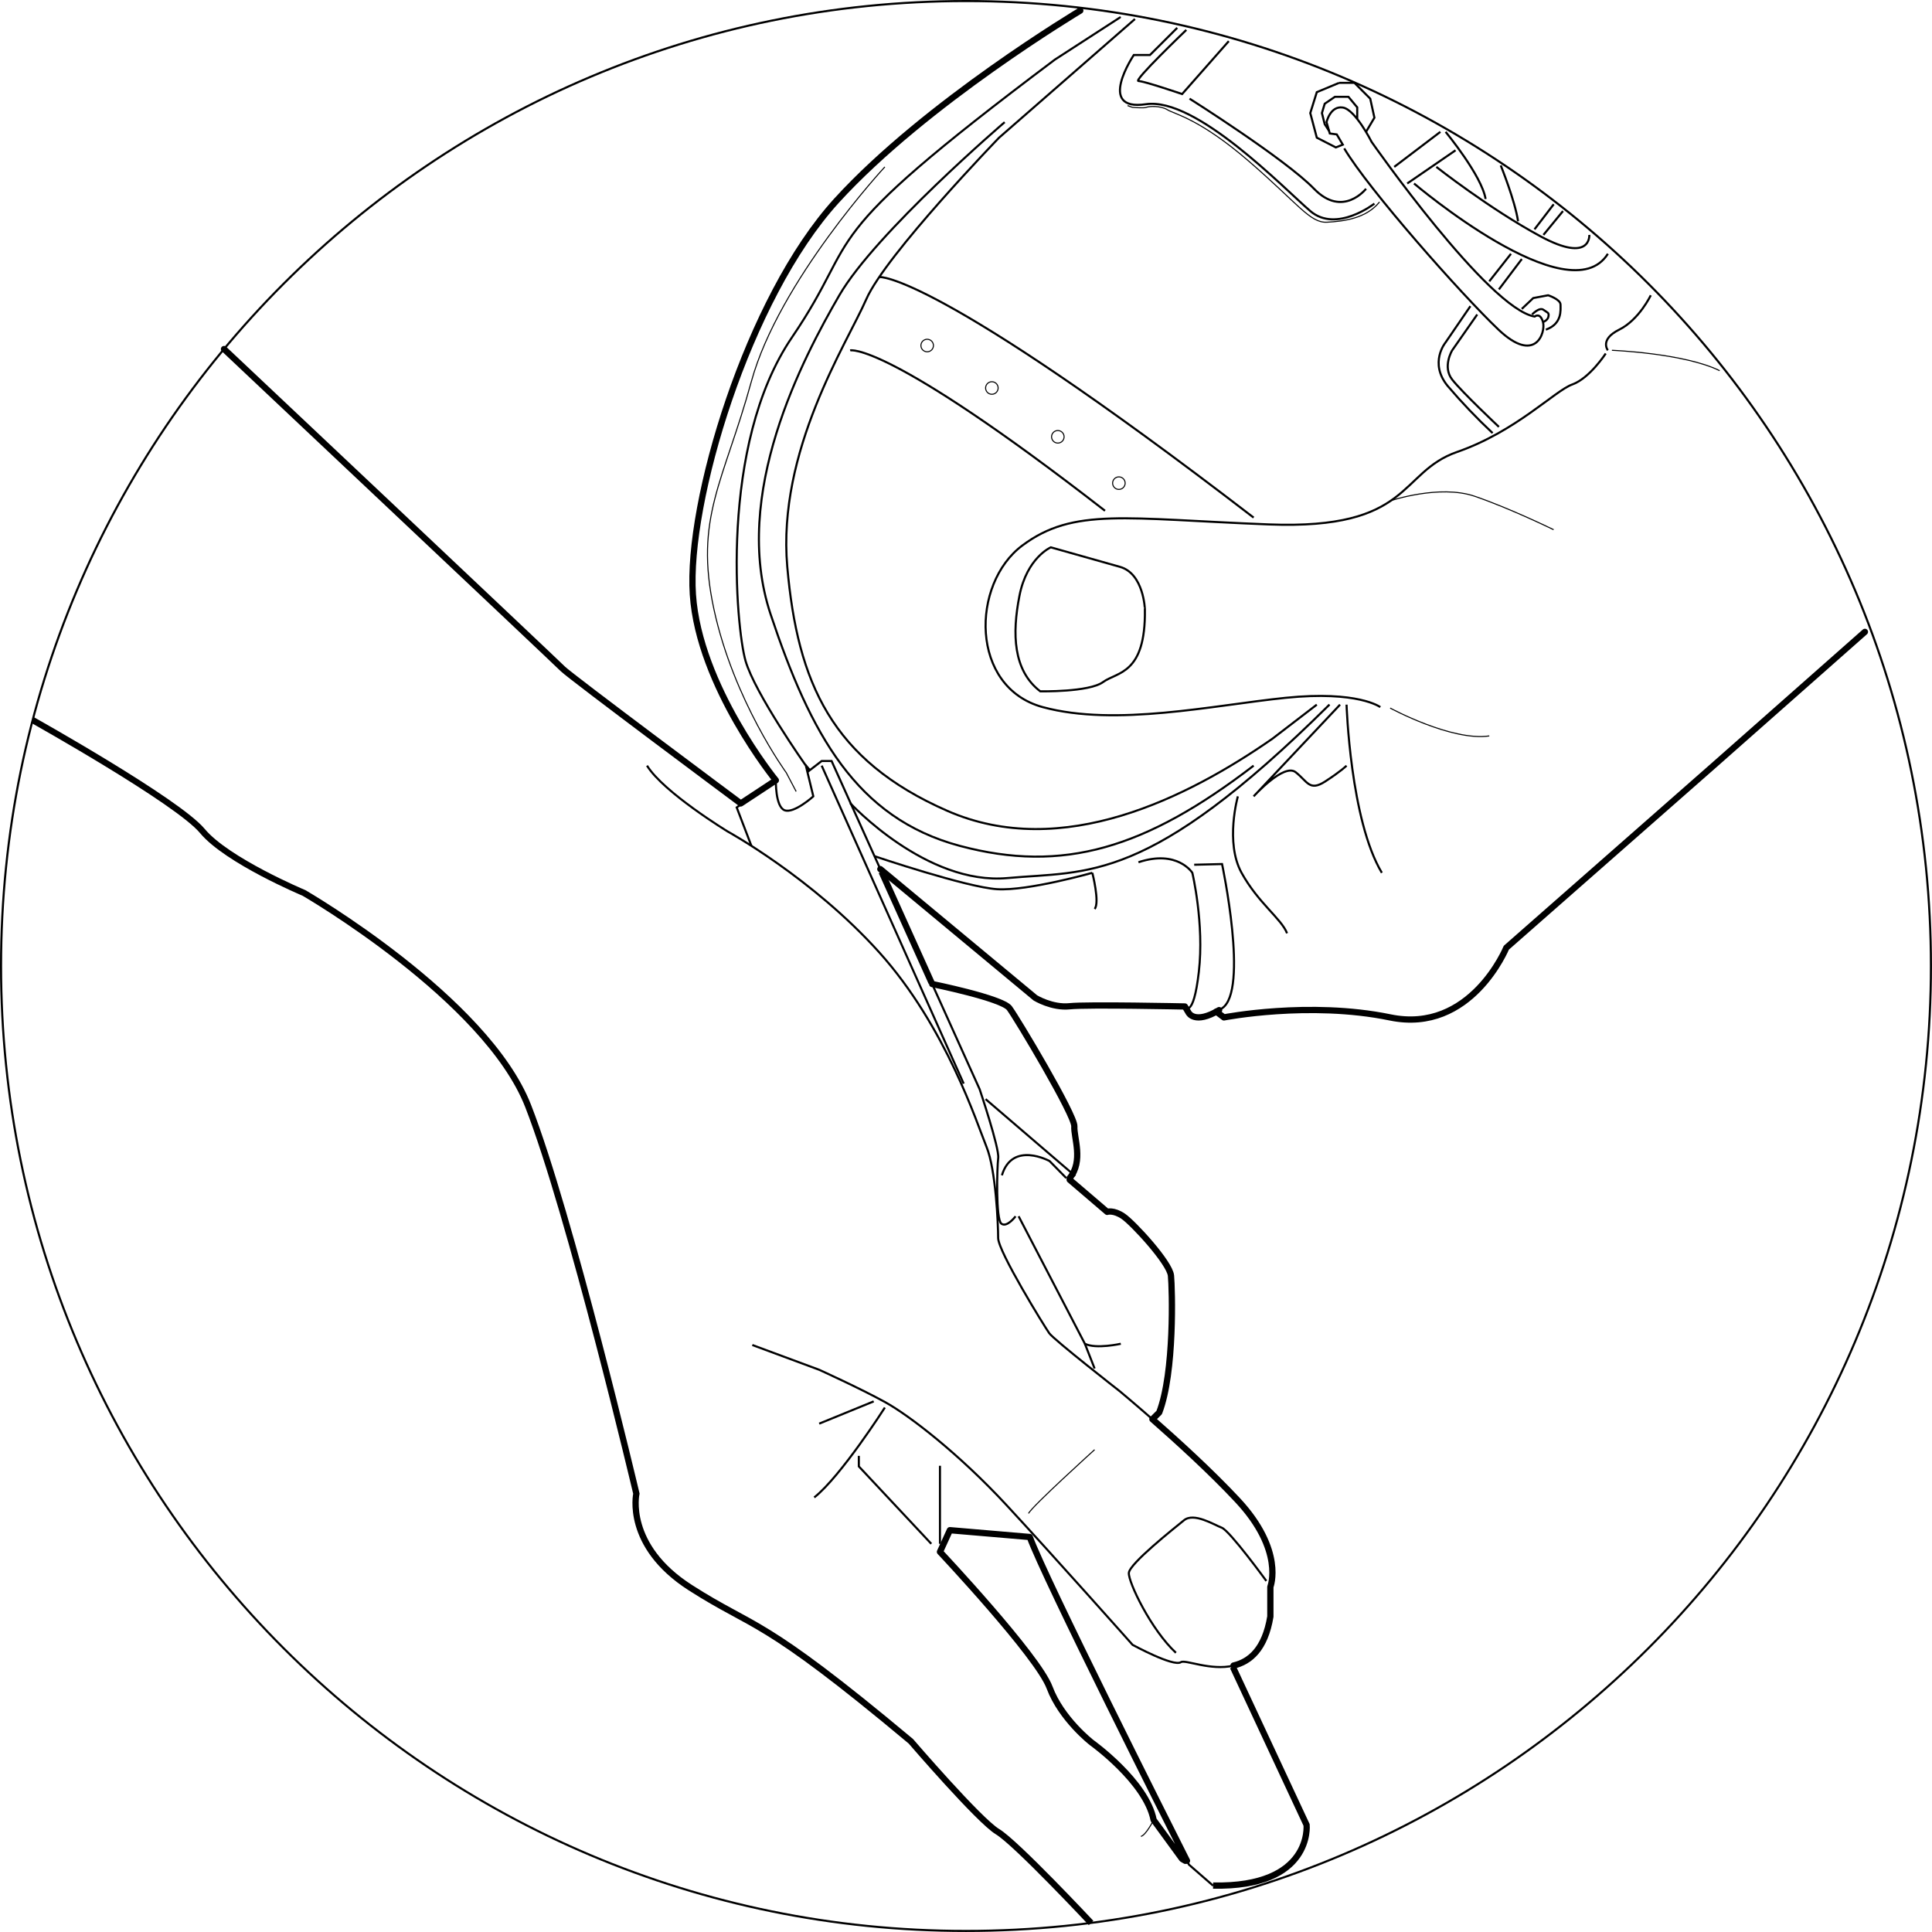
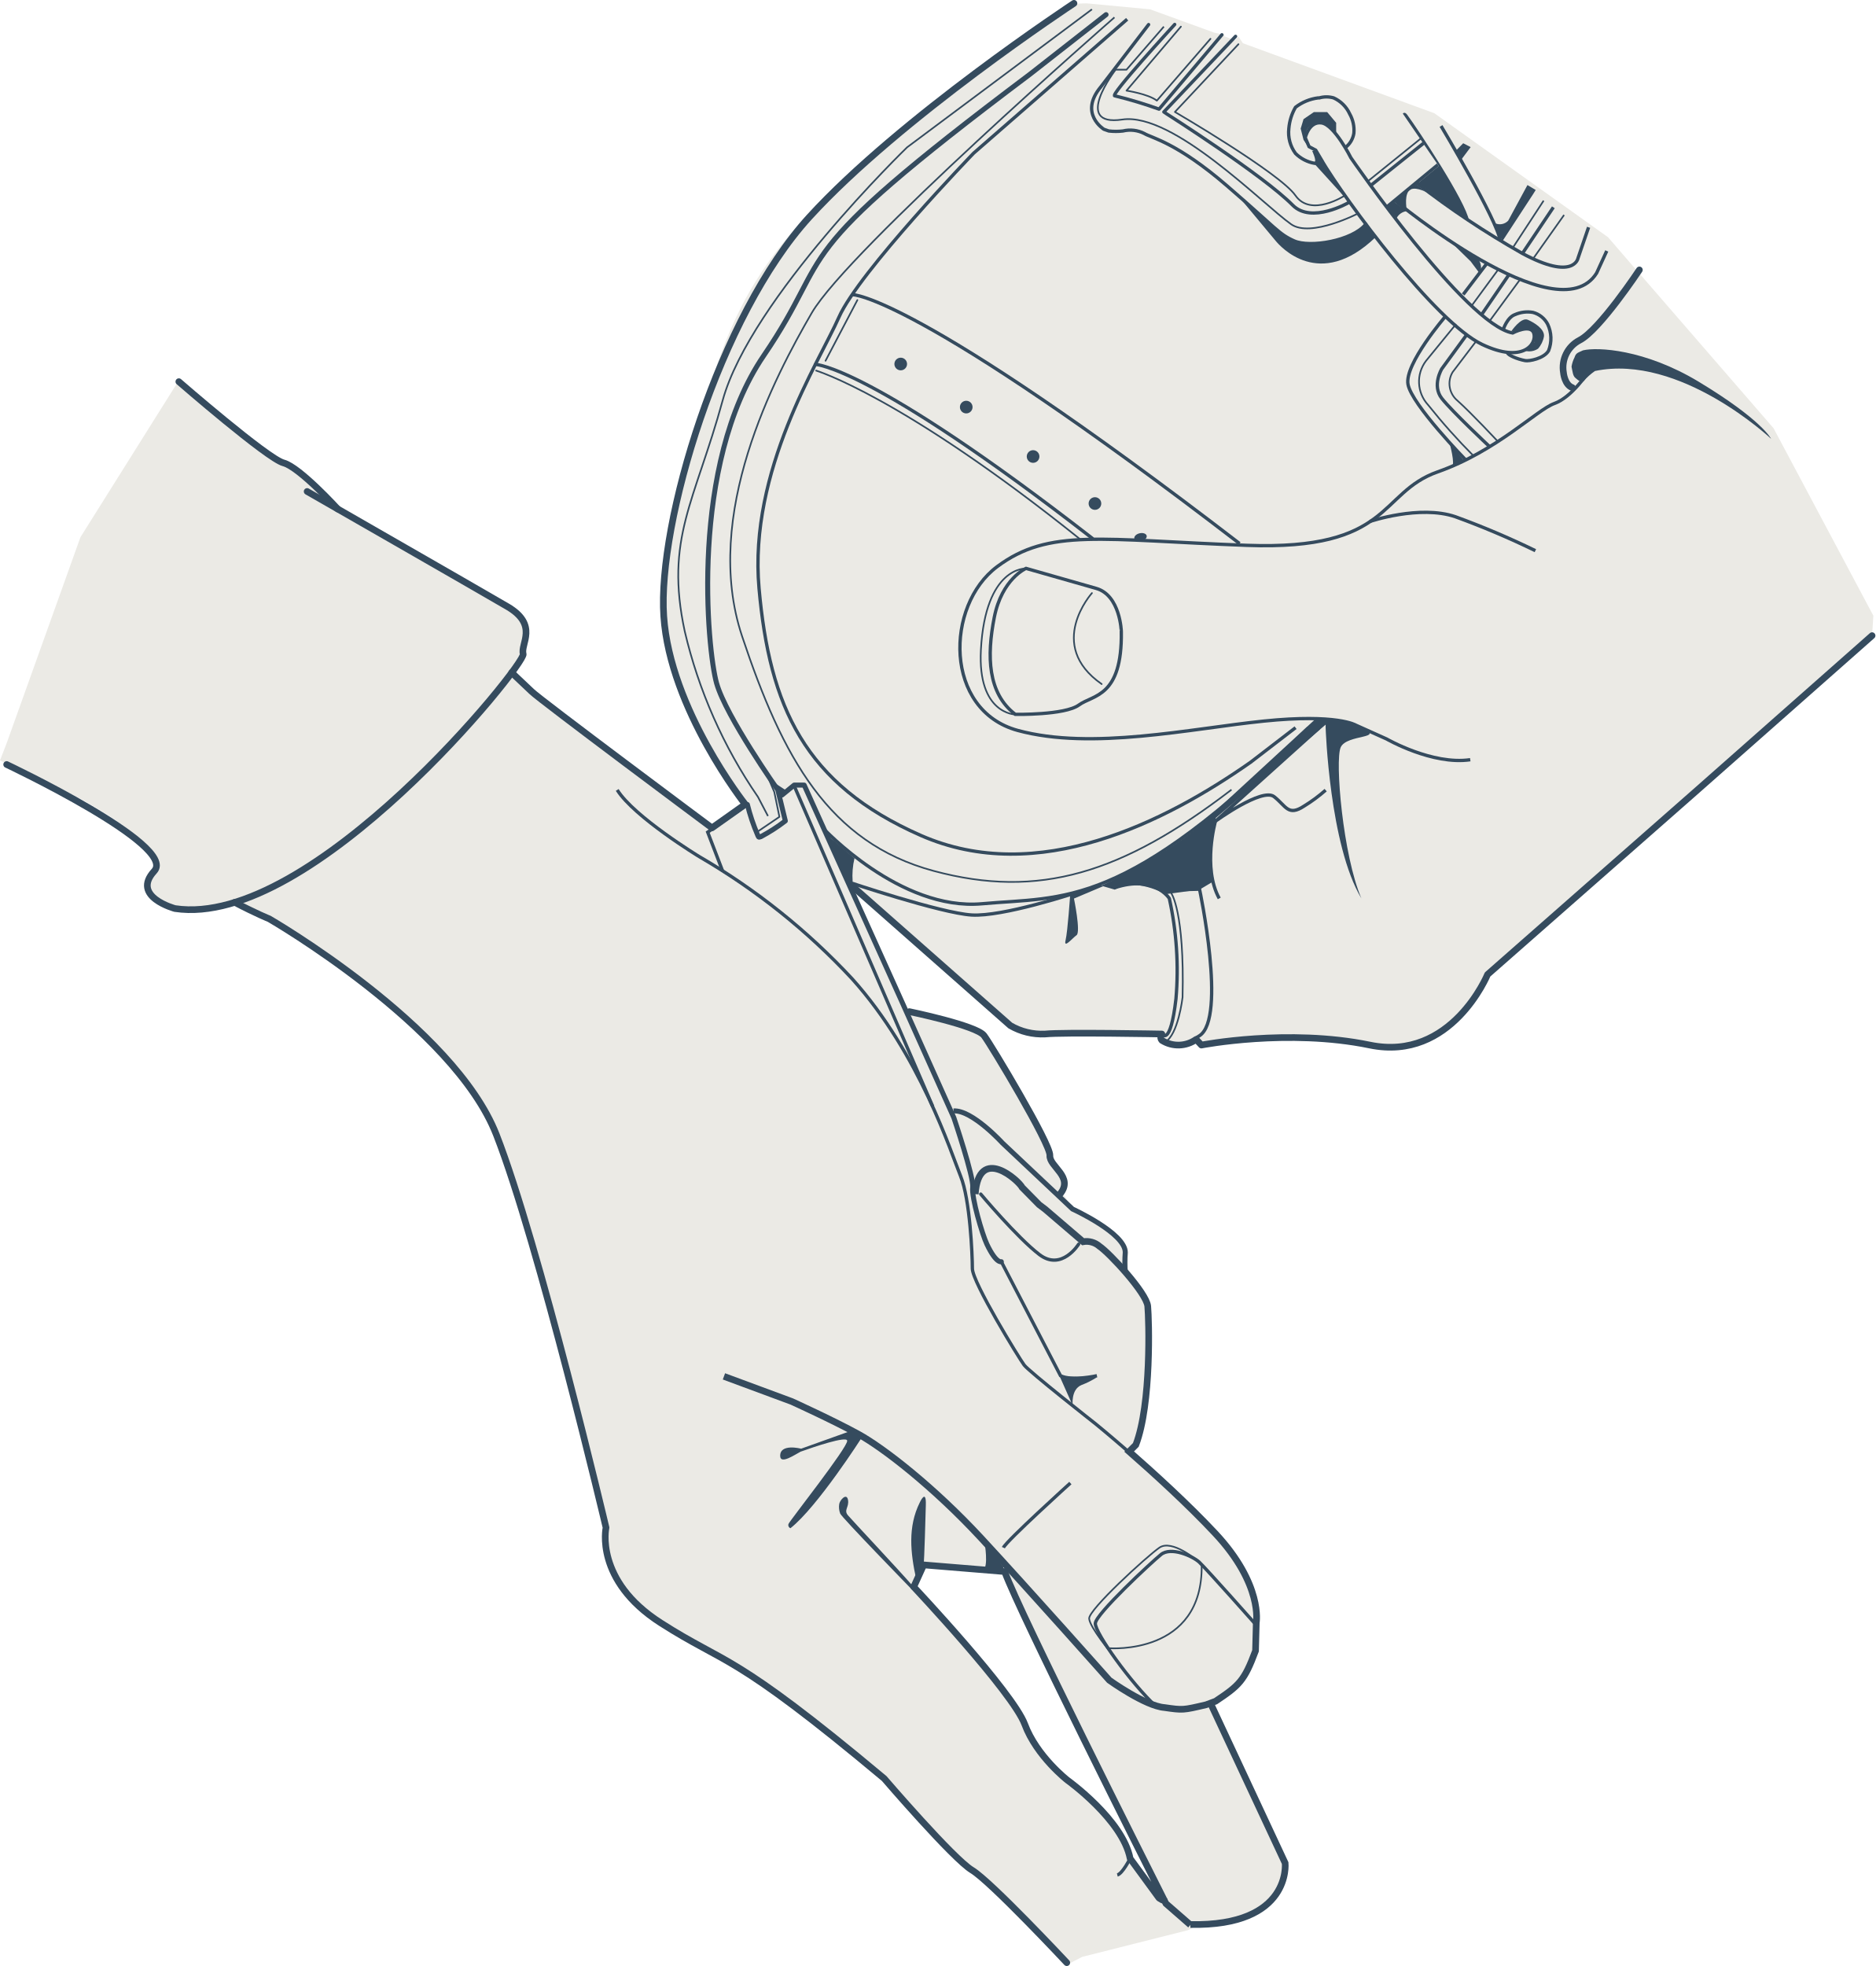
- <svg xmlns="http://www.w3.org/2000/svg" id="圖層_2" data-name="圖層 2" viewBox="0 0 924.33 924.33">
+ <svg xmlns="http://www.w3.org/2000/svg" id="圖層_1" data-name="圖層 1" viewBox="0 0 281.67 295.22">
  <defs>
-     <style>
-       .cls-1, .cls-2, .cls-3, .cls-4, .cls-5 {
-         fill: none;
-         stroke: #000;
-       }
- 
-       .cls-1, .cls-3, .cls-5 {
-         stroke-miterlimit: 10;
-       }
- 
-       .cls-2, .cls-4 {
-         stroke-linecap: round;
-         stroke-linejoin: round;
-       }
- 
-       .cls-2, .cls-3 {
-         stroke-width: 3px;
-       }
- 
-       .cls-5 {
-         stroke-width: 0.5px;
-       }
-     </style>
+     <style>.cls-1{fill:#ebeae5;}.cls-10,.cls-2,.cls-3,.cls-4,.cls-6,.cls-7,.cls-8,.cls-9{fill:none;stroke:#354b5e;}.cls-10,.cls-2,.cls-6,.cls-9{stroke-linecap:round;stroke-linejoin:round;}.cls-3,.cls-4,.cls-7,.cls-8{stroke-miterlimit:10;}.cls-3,.cls-9{stroke-width:0.5px;}.cls-5{fill:#354b5e;}.cls-6,.cls-7{stroke-width:0.75px;}.cls-10,.cls-8{stroke-width:0.25px;}</style>
  </defs>
-   <circle class="cls-1" cx="462.16" cy="462.16" r="461.66" />
-   <path class="cls-2" d="M107.18,167s158.53,149.39,162.08,153,85.15,64.38,85.15,64.38l16.78-11.05s-36.74-45-39.7-88.89,26.07-141.63,68.74-188.44S516.84,5.07,516.84,5.07" />
-   <path class="cls-3" d="M15.62,344.52S85,383.35,96.82,397.57s48.59,29.63,48.59,29.63,87.11,50.37,107.26,101.92S304.46,714.6,304.46,714.6s-5.57,24.89,25.84,45,33.19,13,105.48,73.48c0,0,32.6,37.93,41.48,43.26S522,920,522,920" />
-   <path class="cls-1" d="M551.35,679c-9.13-8-15.57-13.35-15.57-13.35S504.23,641,502,637.86s-24.45-39.11-24.45-45.55-1.11-32.67-5.55-43.56-19.34-57.55-51.34-93.11-72.44-57.78-72.44-57.78-30.67-18.66-38.67-31.55" />
-   <path class="cls-1" d="M359.93,643.49l32,11.86s19.56,8.88,31.41,15.4,35.55,24.89,58.07,49.19,60.45,67,60.45,67,19.55,10.67,23.11,8.3c2.08-1.39,14.21,4.23,25.19,1.65" />
-   <path class="cls-1" d="M605.86,756.38s-17.48-24-21.34-25.48-13.33-7.41-18.07-3.55-26.07,20.74-26.37,25.18,10.67,27.26,22.52,38.22" />
-   <path class="cls-2" d="M567.89,890.25c-8.18-16.21-68-135-75.22-154.9l-38.22-3.26-4.74,10.37s46.81,49.77,52.44,64.89,20.15,26.37,20.15,26.37,26.08,18.66,29.63,37l13.63,18.67,1.56.89" />
-   <path class="cls-1" d="M580.38,902.16l-11.56-10.07-.93-1.84" />
-   <path class="cls-3" d="M589.86,797.54l35.26,75.58s3,29.93-44.74,29" />
-   <path class="cls-1" d="M423.34,673.42s-21,32.89-33.78,43" />
-   <polyline class="cls-1" points="410.89 696.53 410.89 701.57 445.56 738.61" />
-   <line class="cls-1" x1="449.71" y1="701.27" x2="449.71" y2="738.6" />
-   <line class="cls-1" x1="418.01" y1="670.46" x2="391.93" y2="681.12" />
-   <path class="cls-4" d="M371.19,373.27s-.3,12.59,4.15,14.37S389.12,381,389.12,381l-3.56-14.67s-24.44-34.67-28.89-50.22S343.78,213,378.89,161.42s6.23-43.11,125.78-132.89L535.82,8.36" />
-   <path class="cls-1" d="M406.75,384.23s36.44,39.41,75.26,35.86,67,3.26,154.07-83" />
-   <path class="cls-1" d="M660.38,338.31s-10.67-8-45.34-4.45-81.18,13.93-116.15,4.45-34.37-59-9.77-77.33S538.3,248.23,607,250.9,669,226,697.12,216.23s46.81-29.33,55.11-32.29,16-14.82,16-14.82" />
-   <path class="cls-1" d="M445.69,470.17l23,50.95s9.48,28.15,8.89,32.89-1.18,29.34,1.48,31.41,6.82-3.5,6.82-3.5" />
-   <line class="cls-3" x1="421.78" y1="417.13" x2="445.69" y2="470.17" />
-   <polyline class="cls-1" points="386.3 369.36 393.12 364.09 397.86 364.09 421.77 417.13" />
-   <line class="cls-1" x1="393.12" y1="366.31" x2="461.06" y2="518.46" />
-   <polyline class="cls-1" points="371.19 373.27 352.46 386.31 359.49 404.68" />
-   <path class="cls-1" d="M514.41,561.84l-.4.47-42.47-36.45" />
-   <path class="cls-2" d="M446,470.8s33.36,6.77,36.91,11.51S514.3,533.57,514,538.9s4.5,16.55-2.23,24.74" />
-   <path class="cls-1" d="M479.34,562.31c5-16.59,22.81-6.82,22.81-6.82l8,8.15" />
-   <path class="cls-2" d="M511.78,564.45l17.93,15.34s3-1.07,7.7,2.13,22.22,22.17,22.82,28.39,1.78,46.22-5.63,65.48l-3.25,3.2c11.73,10.3,27.91,25,40.66,38.65,22.66,24.22,15.77,41.56,15.77,41.56v14.22C605.2,789,598,795,590.16,796.85" />
-   <path class="cls-1" d="M536.23,642.9s-11.85,2.67-17.19,0l-31.7-61" />
-   <path class="cls-1" d="M522.6,417.58s-30.82,8.73-45.48,7.84-58.72-15.78-58.72-15.78" />
-   <path class="cls-1" d="M566.89,481.53s4,6.56,6.67-16.55-3.11-47.4-3.11-47.4-7.11-11.27-25.78-5.05" />
-   <path class="cls-2" d="M421.18,415.81l74.16,61.61s8,4.89,16.44,4,55.11.11,55.11.11l1.78,3s2.88,5.76,14.59-1.26" />
-   <path class="cls-5" d="M665.08,239.64s23.56-8,40.45-2.22,37.77,16,37.77,16" />
-   <path class="cls-1" d="M657.56,97.42s-18.22,14.22-30.67,3.56-54.66-54.67-78.66-51.12-5.78-23.55-5.78-23.55h7.73l13.05-13" />
-   <path class="cls-1" d="M587.89,19.68,565.56,45s-18.22-6.23-20.89-6.23,22.9-24.45,22.9-24.45" />
-   <path class="cls-1" d="M653.56,90.31s-11.11,14.22-24.89,0S569.12,47.2,569.12,47.2" />
-   <path class="cls-1" d="M543,9.1,478,65.86s-54.23,56-63.56,77.34-42.67,72.44-37.78,128S398,363.69,453.12,387.89s115.3-6.47,155.65-34.47L630,337.12" />
-   <path class="cls-1" d="M644.23,337.12s1.78,55.28,16.89,80.46" />
-   <path class="cls-1" d="M592.23,381S586,403.07,594,417.58s19.11,22,21.77,28.94" />
-   <path class="cls-1" d="M641.12,337.12,599.78,381s14.42-16,20.1-11.56,6.57,9.33,14.13,4.44,10.22-7.55,10.22-7.55" />
-   <path class="cls-1" d="M583.26,483.27c.46-.28.93-.57,1.41-.88,12.89-8.37,0-69,0-69l-13.33.33" />
-   <path class="cls-2" d="M892.23,302.31l-72.45,64-99.11,87.11s-16.89,41.33-55.59,33.34-79.52,0-79.52,0L581.91,484" />
-   <path class="cls-1" d="M535.82,271.2l-33.07-9.34s-11.41,4.89-15,23.12-3.07,35.8,9.94,45.77c0,0,23.4.45,30.06-4.44s20.45-3.56,20-34.67C547.78,291.64,547.26,274.42,535.82,271.2Z" />
-   <path class="cls-1" d="M406.75,167.64s17-4.76,121.92,76.73" />
-   <path class="cls-1" d="M420.67,132.54s25.34-3.12,179.11,115.1" />
-   <path class="cls-1" d="M640.67,39.64,630,44.09l-3.12,10L630,65.86l9.11,4.67,3.33-1.33-2.89-4.89-3.33-.45-1.56-5.41s1.78-7.92,7.78-7,13.78,16.44,13.78,16.44,55.78,79.78,78,83.56c0,0,2.66-2.22,4,2.67s-3.56,20.44-21.34,3.55S654.67,90.53,643.12,71" />
-   <polyline class="cls-1" points="640.67 39.64 648 39.64 655.56 47.2 657.56 56.31 653.56 63.08" />
-   <polyline class="cls-1" points="649.34 56.88 649.34 51.36 645.12 46.31 638.67 46.31 633.78 49.64 632.45 54.09 633.78 59.42 635.88 62.65" />
-   <line class="cls-1" x1="696.38" y1="71.91" x2="673.26" y2="87.79" />
-   <line class="cls-1" x1="689.12" y1="63.08" x2="667.04" y2="79.85" />
-   <path class="cls-1" d="M676.52,87.79s74.23,63.11,92.74,33.63" />
-   <path class="cls-1" d="M760.38,112.38s1,13.78-23.26.74-49.93-33.27-49.93-33.27" />
-   <path class="cls-1" d="M691.63,63.08s17.34,21,19.12,32.12" />
-   <path class="cls-1" d="M718,79.14s6.81,16.8,8.29,26.72" />
-   <line class="cls-1" x1="743.34" y1="97.72" x2="734.15" y2="109.72" />
-   <line class="cls-1" x1="722.89" y1="121.42" x2="712.52" y2="134.6" />
-   <path class="cls-1" d="M703.49,146.46l-11.86,17.33s-8.14,9.78,1,20.89a279.26,279.26,0,0,0,21.48,22.52" />
-   <path class="cls-1" d="M706.75,150.46l-12,17.18s-4.74,7.85,0,13.93,22.37,22.66,22.37,22.66" />
-   <line class="cls-1" x1="747.78" y1="100.98" x2="738.43" y2="112.38" />
-   <line class="cls-1" x1="728.08" y1="123.94" x2="717.12" y2="138.46" />
-   <path class="cls-1" d="M728.08,147.79l5.48-5.19,7.11-1.33s5.93,1.93,5.93,4.45.89,9.18-7,12" />
-   <path class="cls-1" d="M733,150.46s3.52-3.71,5.46-2.23,2.69,1.19,2.39,3.12-2.59,2.74-2.59,2.74" />
-   <path class="cls-1" d="M522.6,417.58s3.67,14.32,1.1,17.3" />
-   <path class="cls-1" d="M480.67,58.45s-61.78,52.9-79.11,82.82-52,95.26-32.89,152.59,41,97.56,90.49,110.82,89.07,1.18,140.62-38.37" />
-   <line class="cls-1" x1="519.04" y1="642.9" x2="523.7" y2="654.75" />
-   <path class="cls-5" d="M423.34,79.85s-50.67,54.61-63.85,102.61-27.41,65.18-17.93,109,34.62,78.23,34.62,78.23l4.73,9" />
-   <path class="cls-5" d="M539.45,50.53l2.33.83s5.56.5,6.67,0,6.67-.94,10.11,1.17,15.33,4.22,39,24.67,29.22,29.55,37.33,29.11,18.78-1.8,25.12-9.68" />
-   <circle class="cls-5" cx="443.59" cy="165.31" r="3" />
-   <circle class="cls-5" cx="474.54" cy="185.63" r="3" />
-   <circle class="cls-5" cx="506.1" cy="208.98" r="3" />
-   <circle class="cls-5" cx="535.31" cy="231.15" r="3" />
-   <path class="cls-5" d="M665.08,338.75s29.52,16,47.44,13.34" />
-   <path class="cls-5" d="M551.86,870.88s-3.59,7.11-6,7.71" />
-   <path class="cls-5" d="M523.7,693.57s-30.14,27.26-31.62,30.52" />
-   <path class="cls-5" d="M771.19,167.59s34.67,1.39,51.56,9.76" />
-   <path class="cls-1" d="M769.26,167.59s-4.14-5.13,5.41-9.87,15.11-16.45,15.11-16.45" />
-   <polygon points="385.41 365.26 387.87 368.15 386.41 368.94 385.41 365.26" />
+   <path class="cls-1" d="M266.37,64.3,246.17,41l.21-.38-.24.36-4.63-5.36L215.42,17,186.67,6.49l-.66-1-.52.55-1.66-.61.15-.18-1.61-.35L172.73,1.4,163.19.5l-2.37.08s-26.39,17.15-39.9,32c-8.15,9-11.84,16.34-15.57,29.8l-2.66,8.52s-11.11,24.23,9.11,49.45l-4.63,4-26.92-20L76.85,101l1.79-2.92c-.44-1.48,1.92-4.39-2.8-7.17-3.46-2-16.55-10.14-24-14.46l-1.41-.81L26.74,57.31,12.08,80.67,1,111.6,0,114.19l11.91,5.65c6.85,3.82,13.1,8.38,11.06,10.6-3.54,3.86,4.5,6,4.5,6l8.14-.69c15.11,5.51,27.7,20,33.1,25.53,7.13,7.34,14.8,38.4,14.88,38.66C87.86,215.82,91,229.39,91,229.39s-.88,8,9.07,14.36,10.51,4.13,33.39,23.37c0,0,10.33,12.06,13.14,13.76s14.16,13.89,14.16,13.89l1.77-.92,15.86-4,1.54-.75c14.39,0,13.48-9.22,13.48-9.22l-11.15-24,.67-.25c3.59-2.39,4.34-3,6-7.57l.1-3.88.07-.05a.31.31,0,0,1-.06-.06v-.23s1-5.71-6.13-13.41c-3.24-3.49-7.18-7.18-10.53-10.2l-2.77-2.14.32-.56c2.94-2.17,2.92-21.24,2.92-21.24-.1-1-1.67-3.18-3.36-5.14h0a22.64,22.64,0,0,1,0-2.95c.07-2.88-7.88-6.53-7.88-6.53l-.79-.75-1.1-1.54c2.13-2.6-1.62-4.12-1.52-5.82s-8.72-16.49-9.84-18c-.87-1.15-7-2.65-9.77-3.28l-2.43-.35-7.87-17-.41-1.48,2.21,1.48L152.34,154a9.46,9.46,0,0,0,5.21,1.27c2.67-.28,17.45,0,17.45,0a.79.79,0,0,0,0,.95,1.44,1.44,0,0,0,.45.29h0a4.86,4.86,0,0,0,4.67-.44l.79.86s12.92-2.54,25.17,0,17.6-10.61,17.6-10.61l31.38-27.7,26.11-23.17.19-3ZM139.06,235.18l11.64,1.12,3.05,6.2,19.78,40.85-3.14-3.42L169.08,277l-4.38-5.95L157,264l-2.19-3.15-2.35-5.1-15.38-17.6Z" />
+   <path class="cls-2" d="M76.85,101l3,2.84c1.13,1.15,27.08,20.48,27.08,20.48l5-3.54s-11.3-14.29-12.24-28.25,8.29-45.05,21.87-59.94S161.3.5,161.3.5" />
+   <path class="cls-2" d="M35.25,135.5c3.25,1.7,5.18,2.47,5.18,2.47s27.71,16,34.12,32.42,16.47,59,16.47,59-1.77,7.91,8.22,14.31,10.56,4.13,33.56,23.37c0,0,10.37,12.07,13.19,13.76s14.23,13.89,14.23,13.89" />
+   <path class="cls-3" d="M169.56,218.06c-2.91-2.54-5-4.24-5-4.24s-10-7.85-10.74-8.84-7.78-12.44-7.78-14.49-.35-10.4-1.76-13.86S138.17,158.32,128,147a99.77,99.77,0,0,0-23-18.38s-9.75-5.93-12.3-10" />
+   <path class="cls-3" d="M188.71,244.06s-7.32-8.26-8.6-9.49c-1-.91-4.24-2.36-5.75-1.13s-9.76,8.91-9.85,10.32,5.36,9,9.13,12.5" />
+   <path class="cls-2" d="M174.82,285.26c-2.6-5.16-21.63-42.94-23.93-49.27l-12.16-1-1.5,3.3s14.89,15.83,16.68,20.64,6.41,8.39,6.41,8.39,8.29,5.93,9.42,11.77l4.34,5.93.49.29" />
+   <path class="cls-4" d="M178.79,289.05l-3.68-3.21-.29-.58" />
+   <path class="cls-4" d="M181.81,255.77l11.21,24s1,9.52-14.23,9.22" />
+   <path class="cls-5" d="M136.94,238.67s-10.58-10.86-10.75-11.39a2.77,2.77,0,0,1-.15-1.41c.07-.59,1.11-1.76,1.32-.65s-.69,1.52,0,2.33,7.55,8.1,9.74,10.62C137.44,238.56,136.94,238.67,136.94,238.67Z" />
+   <path class="cls-5" d="M137.6,237.11c-.86-3.94-1.28-7.83.54-11.49,0,0,1-2.2.91.41-.08,2-.16,7.32-.39,9.93C138.58,236.83,137.6,237.11,137.6,237.11Z" />
+   <path class="cls-6" d="M112.25,120.81a29.35,29.35,0,0,0,1.52,4.53c.15.32.1.47.5.3a26.19,26.19,0,0,0,3.68-2.37l-1.13-4.66s-7.77-11-9.19-16-4.1-32.8,7.07-49.2,2-13.72,40-42.27l11.42-8.94" />
+   <path class="cls-3" d="M123.56,124.3s11.59,12.53,23.94,11.41,21.31,1,49-26.41" />
+   <path class="cls-6" d="M150.39,189.46s-.76.34-2.17-2.63c-.7-1.47-2.32-7-2.13-8.53s-2.83-10.46-2.83-10.46L136,151.64l-.37-.83-7.24-16.05-.54-1.19-7.07-15.68h-1.5l-1.82,1.49" />
+   <line class="cls-3" x1="119.23" y1="117.89" x2="140.09" y2="166.16" />
+   <polyline class="cls-3" points="112.25 120.81 106.29 124.96 108.53 130.8" />
+   <path class="cls-7" d="M169,191.08a19.42,19.42,0,0,1,0-3c.07-2.88-7.92-6.53-7.92-6.53l-10.52-9.91s-4.56-5-7.34-4.82" />
+   <path class="cls-2" d="M136.58,151.91s10.08,2.08,11.21,3.59,10,16.3,9.89,18,3.67,3.21,1.52,5.81" />
+   <path class="cls-4" d="M146.47,179.31c.56-7.48,6.56-2,7.05-1l2.55,2.59.9.68,5.7,4.88a2.93,2.93,0,0,1,2.45.68c1.5,1,7.07,7,7.26,9s.57,14.7-1.79,20.83l-1,1c3.73,3.27,8.87,7.95,12.93,12.29,7.21,7.71,6.16,13.41,6.16,13.41l-.11,4.22c-1.69,4.53-2.44,5.19-6,7.57l-1.42.53c-3.49.82-3.49.82-6.26.42-2.89-.22-8.28-4.1-8.28-4.1s-12.07-13.59-19.23-21.32-14.7-13.57-18.47-15.64-10-4.9-10-4.9l-10.18-3.77" />
+   <path class="cls-3" d="M164.75,206.58s-3.77.85-5.47,0l-8.89-17.12" />
+   <path class="cls-3" d="M161.3,134.15s-10.69,3.53-15.35,3.25-18.68-5-18.68-5" />
+   <path class="cls-3" d="M174.5,155.25s1.27,2.09,2.12-5.27a50,50,0,0,0-1-15.07s-2.26-3.59-8.2-1.61" />
+   <path class="cls-2" d="M127.93,133l23.81,21a9.46,9.46,0,0,0,5.23,1.27c2.69-.28,17.53,0,17.53,0s-.38.55,0,.95a4.63,4.63,0,0,0,5.15-.14l.79.85s13-2.54,25.29,0,17.69-10.6,17.69-10.6l31.52-27.71,26.23-23.17" />
+   <path class="cls-3" d="M205.73,78.31s7.5-2.55,12.87-.71a126.44,126.44,0,0,1,12,5.09" />
+   <path class="cls-8" d="M204.08,32s-7.22,3.76-10.17,1.67c-4.25-3-17.71-16.85-25.35-15.72s-1-7.49-1-7.49h1.63L174.8,4" />
+   <path class="cls-9" d="M183.52,5.22l-9.44,11.17a65.69,65.69,0,0,0-6.65-2c-.85,0,9-10.72,9-10.72" />
+   <path class="cls-3" d="M169.29,2.89,146.23,23S129,40.84,126,47.63s-13.58,23-12,40.72,6.79,29.42,24.32,37.11,36.68-2,49.51-11l6.75-5.19" />
+   <path class="cls-5" d="M204.47,134.91c-4.8-8-5.37-25.6-5.37-25.6v-1.14s1.58-.51,5.37,1.14-2.22.91-3.11,2.91S201.7,128.48,204.47,134.91Z" />
+   <path class="cls-3" d="M182.56,123.27s-2,7,.56,11.64" />
+   <path class="cls-3" d="M198.11,109.31l-15.55,14s7-5.09,8.8-3.68,2.09,3,4.49,1.42a23,23,0,0,0,3.25-2.4" />
+   <path class="cls-3" d="M179.71,155.8l.45-.28c4.1-2.66,0-22,0-22l-4.24.11" />
+   <path class="cls-3" d="M164.62,88.35l-10.52-3s-3.63,1.56-4.77,7.36-1,11.39,3.16,14.56c0,0,7.44.14,9.56-1.41s6.51-1.14,6.36-11C168.42,94.85,168.26,89.37,164.62,88.35Z" />
+   <path class="cls-9" d="M122.48,54.72s8.21.2,41.58,26.12" />
+   <path class="cls-3" d="M128,44.24s9.26-.22,58.17,37.38" />
+   <path class="cls-3" d="M202.07,22.15A3.35,3.35,0,0,0,203.34,20a5,5,0,0,0-.63-2.9,4.85,4.85,0,0,0-2.41-2.4,3.91,3.91,0,0,0-2.15,0l-.18,0a7,7,0,0,0-3.4,1.41,7.66,7.66,0,0,0-1,3.19,5.29,5.29,0,0,0,1,3.74,5.37,5.37,0,0,0,2.9,1.49l1.06-.43-.92-1.55-1-.53-.57-1.34s.56-2.52,2.47-2.22,4.38,5.23,4.38,5.23S220.12,48.75,227.18,50c0,0,2.78-1.46,3.2.1s-1.65,4.54-7.8,1.61c-7-3.36-20.48-21.54-24.15-27.75" />
+   <path class="cls-5" d="M196.45,22l-.67-1-.43-1.69.43-1.42,1.55-1.06h2l1.35,1.61v1.75s-1.67-2.43-3.08-1.75S195.75,19.67,196.45,22Z" />
+   <line class="cls-3" x1="215.95" y1="24.74" x2="208.34" y2="31.03" />
+   <line class="cls-3" x1="213.8" y1="21.51" x2="205.91" y2="27.82" />
+   <path class="cls-3" d="M209.37,30s24.55,20.41,30.43,11l1.52-3.32" />
+   <path class="cls-3" d="M212.77,27.48a129.73,129.73,0,0,0,15.88,10.58c7.71,4.15,8.34.74,8.34.74l1.6-4.67" />
+   <path class="cls-5" d="M210.69,17.06s.27-.36.65.16c1.6,2.15,8.84,13.09,9.3,15.94L213,27.48l3.09-2.54Z" />
+   <path class="cls-3" d="M216.43,18.92s8.43,14.09,8.9,17.25" />
+   <line class="cls-8" x1="231.84" y1="30.13" x2="227.18" y2="37.25" />
+   <line class="cls-8" x1="224.98" y1="40.53" x2="221.1" y2="45.81" />
+   <path class="cls-8" d="M218.68,48.67l-4.5,5.51a5.16,5.16,0,0,0,.32,6.64,93.8,93.8,0,0,0,6.83,7.66" />
+   <path class="cls-3" d="M220.26,50.3l-3.72,5.09s-1.51,2.5,0,4.43S223.65,67,223.65,67" />
+   <line class="cls-3" x1="233.3" y1="31.13" x2="228.65" y2="38.06" />
+   <line class="cls-3" x1="226.6" y1="41.29" x2="222.58" y2="47.16" />
+   <path class="cls-3" d="M225.77,49.49s.58-1.83,1.77-2.25a4.69,4.69,0,0,1,2.69-.33,3.51,3.51,0,0,1,2.21,1.76,5,5,0,0,1,.14,4c-.69,1.17-2.93,1.6-3.52,1.48-1.2-.22-2.61-.84-2.65-1.18" />
+   <path class="cls-5" d="M227,49.72s1.45-2.15,2.47-1.7,2.53,1.4,2.42,2.49a3.78,3.78,0,0,1-.89,1.85,2.4,2.4,0,0,1-1.92.33,3.94,3.94,0,0,0,1.39-1.33,3,3,0,0,0-.19-1.75C230,49.13,228.15,49.76,227,49.72Z" />
+   <path class="cls-8" d="M167.38,2.61S127.42,37.5,121.91,47s-16.54,30.3-10.46,48.53,13,31,28.78,35.25,28.33.38,44.73-12.2" />
+   <path class="cls-8" d="M115.34,122.54l-1.5-2.87a73.49,73.49,0,0,1-11-24.88c-3-13.94,1.51-19.4,5.7-34.67s27.7-38,27.7-38L164,1.4" />
+   <circle class="cls-5" cx="135.28" cy="54.66" r="0.95" />
+   <circle class="cls-5" cx="145.12" cy="61.13" r="0.95" />
+   <circle class="cls-5" cx="155.16" cy="68.55" r="0.95" />
+   <circle class="cls-5" cx="164.45" cy="75.61" r="0.95" />
+   <ellipse class="cls-5" cx="171.29" cy="80.67" rx="0.95" ry="0.6" transform="translate(-13.59 39.85) rotate(-12.77)" />
+   <path class="cls-3" d="M220.82,114.08c-5.7.84-12.56-3.11-12.56-3.11l-4.63-2.08s-2.79-1.74-13.81-.61-25.83,4.43-36.95,1.41-10.93-18.76-3.11-24.6,15.65-4,37.5-3.2S207,74,215.92,70.86s14.89-9.33,17.53-10.27,5.09-4.71,5.09-4.71" />
+   <path class="cls-3" d="M169.72,279.1s-1.14,2.26-1.91,2.45" />
+   <path class="cls-3" d="M160.76,222.7s-9.59,8.67-10.06,9.7" />
+   <path class="cls-2" d="M246.22,40.53s-6,9.06-9,10.57a4.61,4.61,0,0,0-2.4,4.87s.15,1.81,1.34,2.24" />
+   <polygon class="cls-5" points="116.19 117.47 117.92 118.6 117.09 119.44 116.19 117.47" />
+   <path class="cls-9" d="M185.57,5.46,174.8,16.81l.41.28s14.52,9.23,18.94,13.72c2.82,2.85,8.37-.37,8.37-.37" />
+   <path class="cls-3" d="M217.1,47.5s-6.19,7.17-5.63,10.22,8.68,11.36,8.68,11.36" />
+   <line class="cls-3" x1="219.76" y1="44.22" x2="223.31" y2="39.56" />
+   <path class="cls-5" d="M225.68,36.17l4.57-7,.4-.64-1.24-.74-2.89,5.34a1.73,1.73,0,0,1-1.89.43C223.63,33.09,225.68,36.17,225.68,36.17Z" />
+   <line class="cls-10" x1="213.3" y1="20.87" x2="205.43" y2="27.22" />
+   <path class="cls-10" d="M202,29.35s-5.11,3.35-7.44,0-18.1-12.54-18.1-12.54L186,6.64" />
+   <line class="cls-8" x1="234.91" y1="32.28" x2="230.25" y2="38.86" />
+   <line class="cls-8" x1="228.3" y1="41.97" x2="223.76" y2="48.16" />
+   <path class="cls-8" d="M221.73,51.2l-3.56,4.68a3.33,3.33,0,0,0,.74,4.29c2.22,2,6.07,6.14,6.07,6.14" />
+   <path class="cls-8" d="M122.48,55.62S135.39,59.44,162.26,81" />
+   <line class="cls-10" x1="128.77" y1="45.06" x2="123.99" y2="54.17" />
+   <path class="cls-5" d="M266,65.89s-1.35-2.83-10.89-8.58c-8.1-4.88-15.21-5.22-17.36-4.7-.74.36-1.05.36-1.27,1.06a4.51,4.51,0,0,0-.45,1.39c.16.72.19,1.38.58,1.69s.62.64,1.24.48a9.22,9.22,0,0,1,1.7-1.52C252.36,53.05,266,65.89,266,65.89Z" />
+   <path class="cls-5" d="M200,108.05l-2.52,0-17.65,16.25C174,129.13,165.41,133,165.41,133l-.11-.23-4.57,1.59s-.37,5.49-.69,6.83,1-.3,1.65-.76-.39-5.5-.39-5.5l4.38-1.85,1.75.51c3-1.92,7.63.68,7.63.68l5.1-.68,2-1.19c-1.23-2.32.51-7.85.43-9.57Z" />
+   <polyline class="cls-10" points="115.39 116.81 116.29 118.92 117.06 122.66 113.84 124.84" />
+   <path class="cls-5" d="M217.69,66.45s.94,3.36.35,3.6l1.72-1Z" />
+   <polygon class="cls-5" points="197.47 24.66 201.77 29.39 198.45 24.13 197.47 24.66" />
+   <path class="cls-5" d="M197.08,22.67s.65,1.37.39,1.68l.89-.3-.89-1.38Z" />
+   <path class="cls-9" d="M172.51,3.69l-7.19,9.37c-3.33,4,.47,6.35.47,6.35l.74.26a9.25,9.25,0,0,0,2.12,0,4.67,4.67,0,0,1,3.22.38c1.09.67,4.87,1.34,12.4,7.84s7.73,7.22,10.09,8.28,8.76,0,10.77-2.51" />
+   <path class="cls-10" d="M181.8,5.83l-8.05,9.28c-1.28-1-4.56-1.5-4.56-1.5L177.36,4" />
+   <path class="cls-5" d="M185.78,29.2l5.84,7c.59.7,6.52,7.58,15-.6L205.2,33.8s-7,5.24-12.3,1.72C192.9,35.52,186.18,29.31,185.78,29.2Z" />
+   <path class="cls-5" d="M209.76,32.75a2,2,0,0,1,1.56-1.05l-1.95-1.39-1,.72Z" />
+   <path class="cls-5" d="M214.21,28.85s-2-1.07-2.67-.13-.22,3-.22,3l-1.69-1.58,1.7-1.71,1.39-.74Z" />
+   <polygon class="cls-5" points="218.62 22.67 219.76 21.51 220.88 22.09 219.41 24.05 218.62 22.67" />
+   <path class="cls-5" d="M221.9,38.75a2.3,2.3,0,0,1,.37,2.36l-1.39-1.86-2.82-2.75Z" />
+   <path class="cls-5" d="M127.81,214.86l-7.49,2.68s-3.24-.85-3.14,1.14c.06,1.25,2.24-.27,3.06-.69,1.92-.69,7-2.42,7-1.64.08,1-8.63,12-8.81,12.48a.5.5,0,0,0,.29.65c4.07-3.21,10.75-13.67,10.75-13.67S128.82,215.38,127.81,214.86Z" />
+   <path class="cls-5" d="M147.89,231.71s.59,3.55-.21,4,3,0,3,0v-.43Z" />
+   <path class="cls-9" d="M162,186.83s-2.55,4.11-5.89,1.56-8.81-9.08-8.81-9.08" />
+   <path class="cls-5" d="M128.34,128.87a11.34,11.34,0,0,0-.28,3.51h-.54l-2.89-6.67Z" />
+   <path class="cls-10" d="M164,89.06s-7,7.77,1.46,13.66" />
+   <path class="cls-10" d="M154.1,85.37S148,85,147.32,97.61c-.5,9.65,5.17,9.68,5.17,9.68" />
+   <path class="cls-10" d="M175.92,134.14s2,2.73,1.69,15.62c0,0-.65,5.7-2.66,6.74" />
+   <path class="cls-5" d="M159.17,206.71l1.94,4.35s-.31-2.41,1.32-3.08a12.36,12.36,0,0,0,2.32-1.17Z" />
+   <path class="cls-8" d="M179.84,234.35s-3.82-3.26-5.71-1.95-10.66,9.32-10.55,10.66,3.38,5.25,3.38,5.25" />
+   <path class="cls-8" d="M166.58,247.5s14.13,1.14,13.9-12.55" />
+   <path class="cls-2" d="M46.13,73.8S71.47,88.32,76.21,91.09s1.92,5.63,2.37,7.11-31.7,41.34-52.3,38.23c0,0-6.66-1.77-3.11-5.63S1,114.8,1,114.8" />
+   <path class="cls-2" d="M50.73,76.44S45,70.15,42.58,69.51s-15.72-12.2-15.72-12.2" />
</svg>
